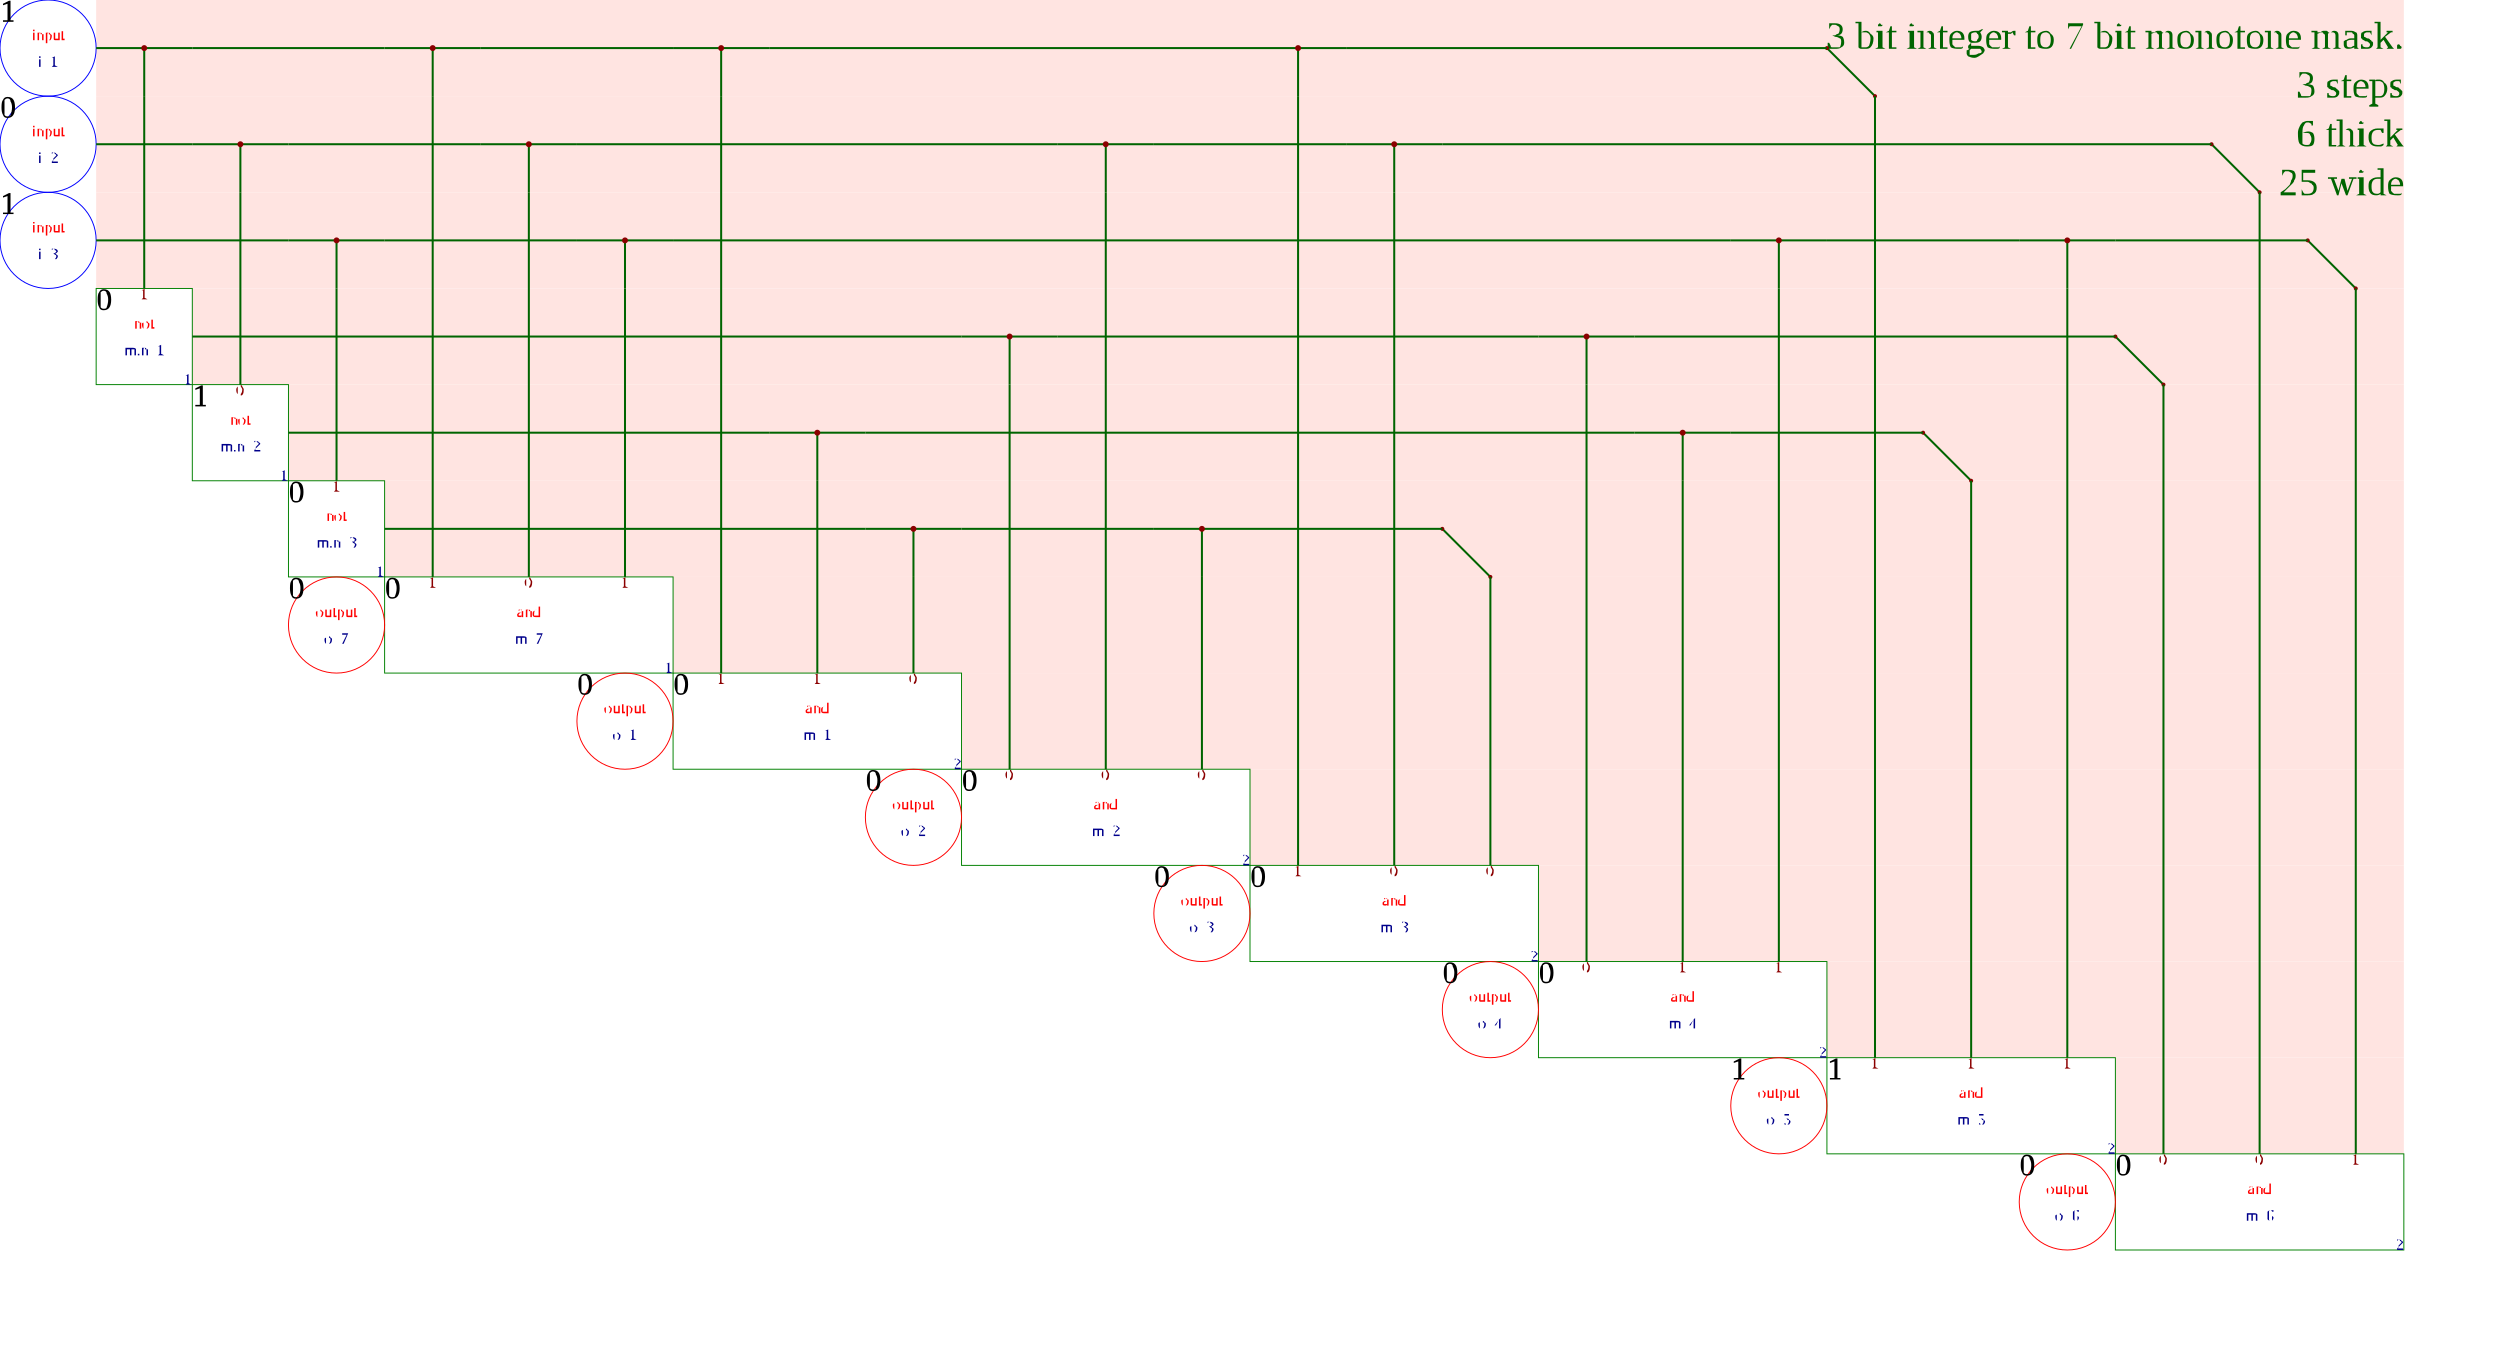
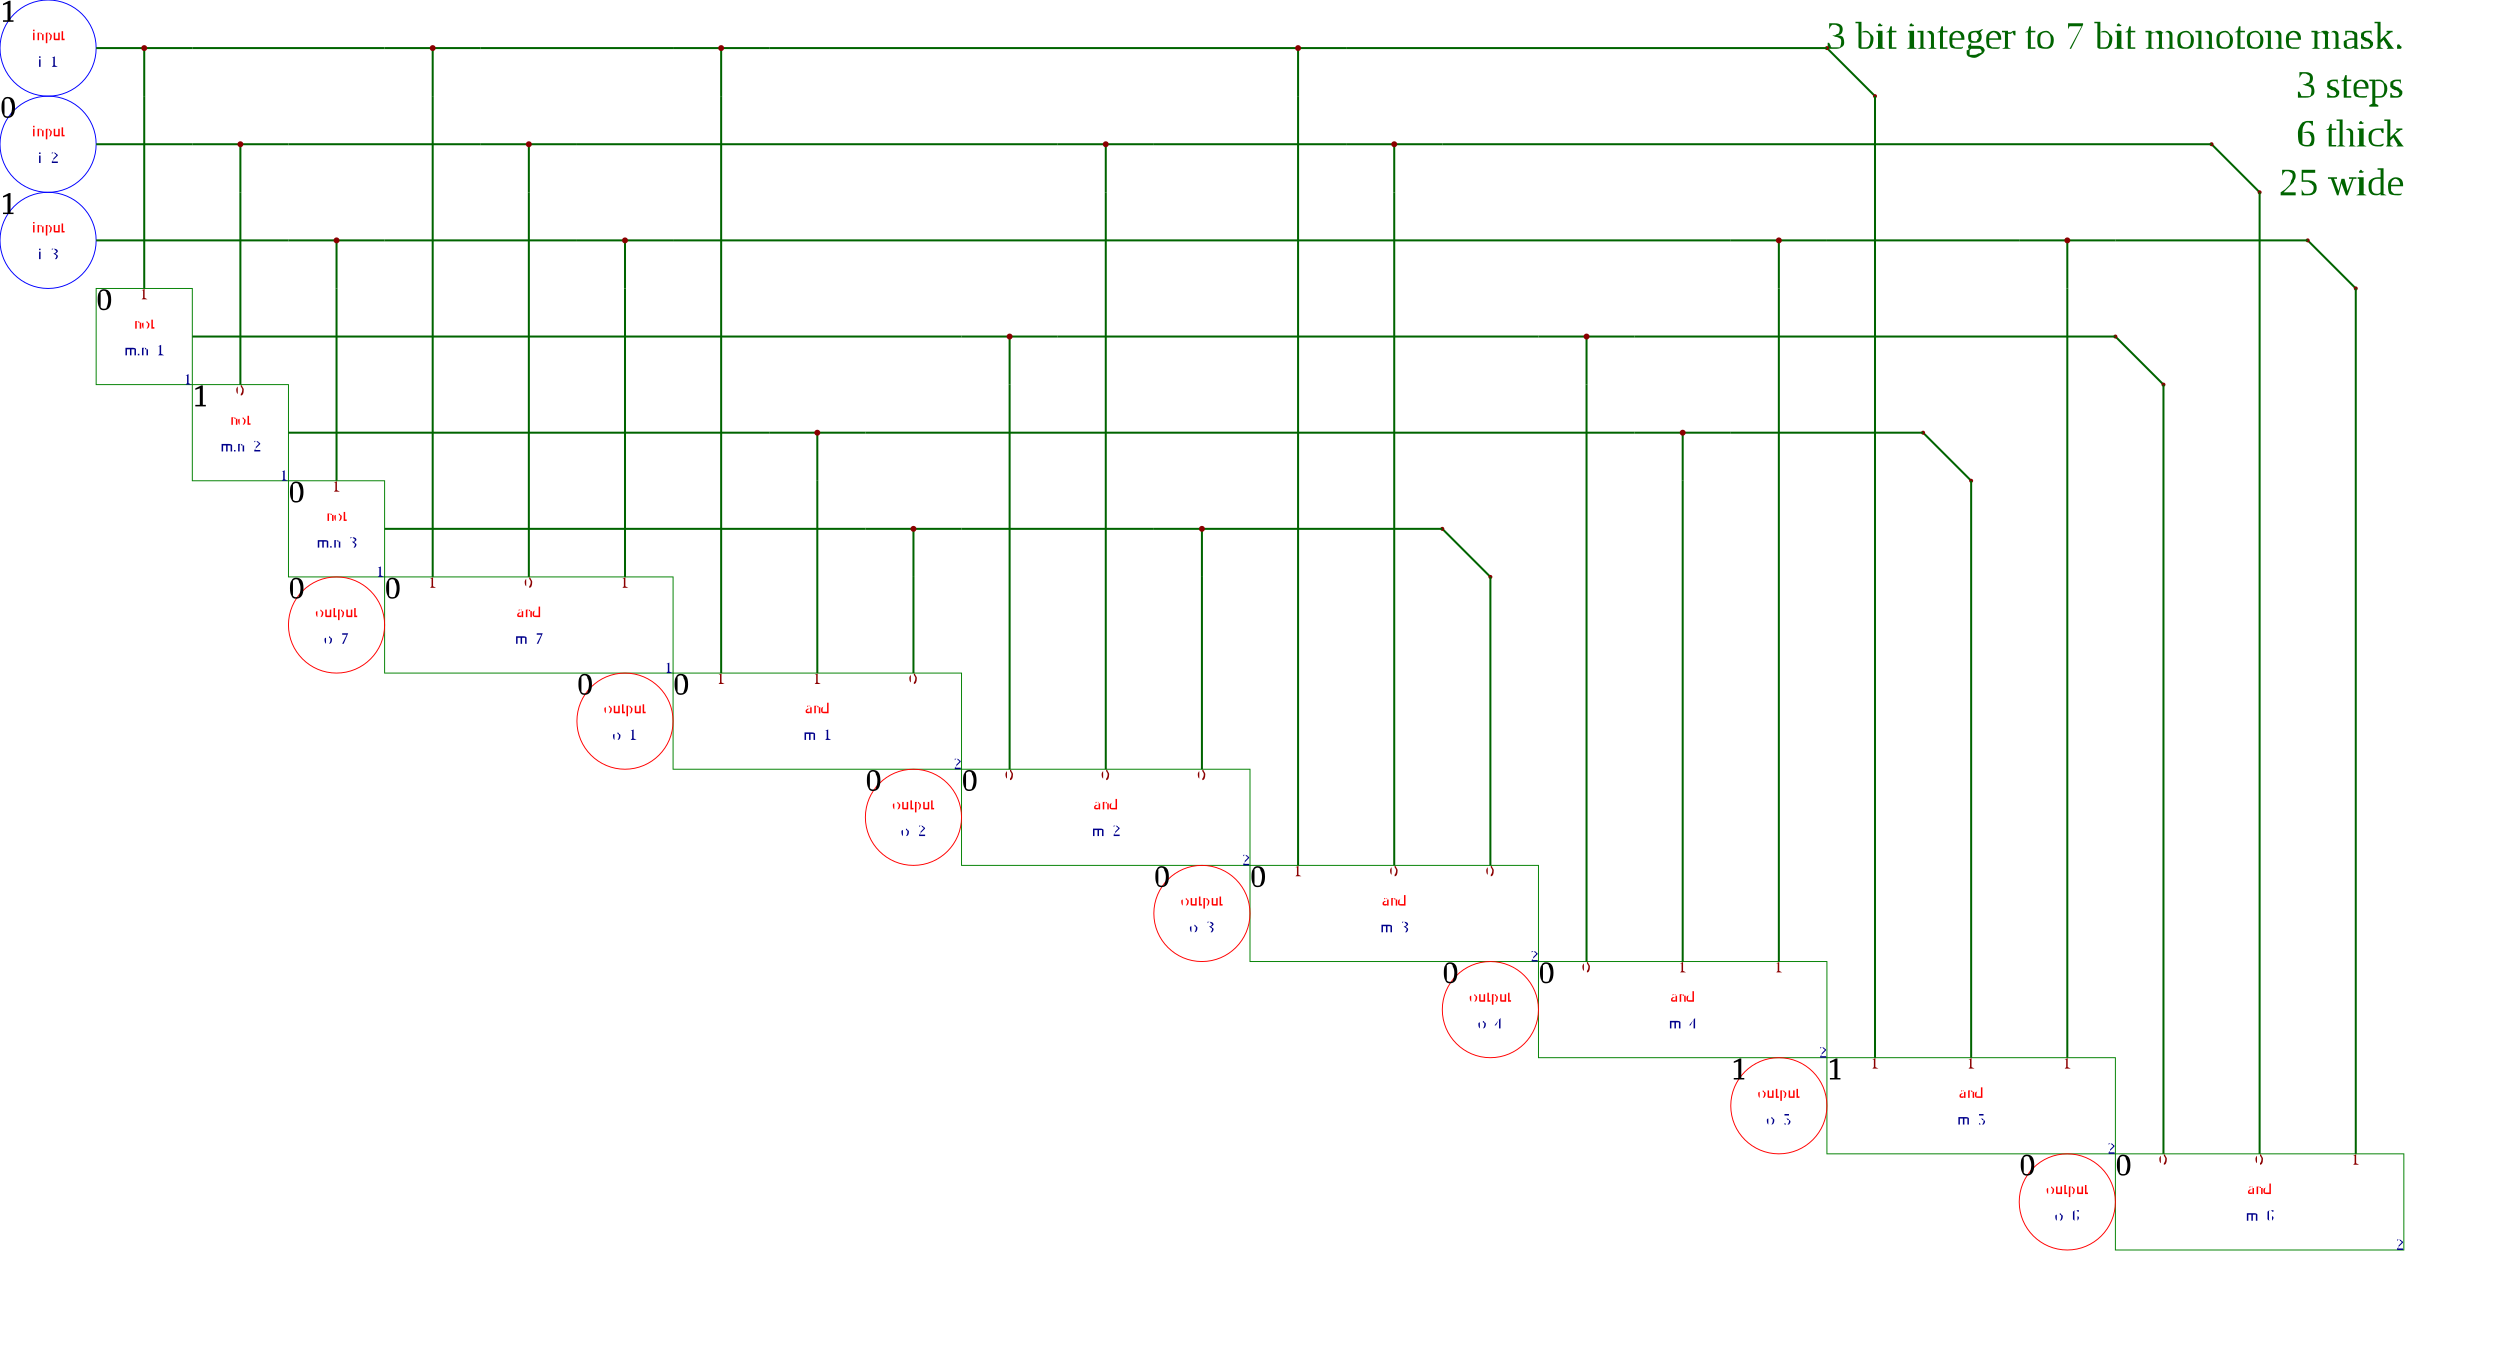
<svg xmlns="http://www.w3.org/2000/svg" height="100%" viewBox="0 0 26 14" width="100%">
-   <rect fill="mistyrose" font-size="0.167" height="1" stroke="transparent" stroke-width="0.01" width="24" x="1" y="0" />
-   <rect fill="mistyrose" font-size="0.167" height="1" stroke="transparent" stroke-width="0.01" width="24" x="1" y="1" />
-   <rect fill="mistyrose" font-size="0.167" height="1" stroke="transparent" stroke-width="0.01" width="24" x="1" y="2" />
-   <rect fill="mistyrose" font-size="0.167" height="1" stroke="transparent" stroke-width="0.01" width="23" x="2" y="3" />
-   <rect fill="mistyrose" font-size="0.167" height="1" stroke="transparent" stroke-width="0.01" width="22" x="3" y="4" />
-   <rect fill="mistyrose" font-size="0.167" height="1" stroke="transparent" stroke-width="0.01" width="21" x="4" y="5" />
-   <rect fill="mistyrose" font-size="0.167" height="1" stroke="transparent" stroke-width="0.01" width="18" x="7" y="6" />
-   <rect fill="mistyrose" font-size="0.167" height="1" stroke="transparent" stroke-width="0.01" width="15" x="10" y="7" />
-   <rect fill="mistyrose" font-size="0.167" height="1" stroke="transparent" stroke-width="0.01" width="12" x="13" y="8" />
-   <rect fill="mistyrose" font-size="0.167" height="1" stroke="transparent" stroke-width="0.01" width="9" x="16" y="9" />
-   <rect fill="mistyrose" font-size="0.167" height="1" stroke="transparent" stroke-width="0.01" width="6" x="19" y="10" />
-   <rect fill="mistyrose" font-size="0.167" height="1" stroke="transparent" stroke-width="0.01" width="3" x="22" y="11" />
  <text fill="darkGreen" font-size="0.406" stroke-width="0.025" text-anchor="end" x="25" y="0.508">3 bit integer to 7 bit monotone mask.
</text>
  <text fill="darkGreen" font-size="0.406" stroke-width="0.025" text-anchor="end" x="25" y="1.016">3 steps</text>
  <text fill="darkGreen" font-size="0.406" stroke-width="0.025" text-anchor="end" x="25" y="1.523">6 thick</text>
  <text fill="darkGreen" font-size="0.406" stroke-width="0.025" text-anchor="end" x="25" y="2.031">25 wide</text>
  <circle cx="0.5" cy="0.5" fill="transparent" font-size="0.167" r="0.5" stroke="blue" stroke-width="0.01" />
  <text dominant-baseline="hanging" fill="black" font-size="0.333" stroke-width="0.021" text-anchor="start" x="0" y="0">1</text>
  <text dominant-baseline="auto" fill="red" font-size="0.167" stroke-width="0.01" text-anchor="middle" x="0.5" y="0.417">input</text>
  <text dominant-baseline="hanging" fill="darkblue" font-size="0.167" stroke-width="0.01" text-anchor="middle" x="0.5" y="0.583">i_1</text>
  <circle cx="0.5" cy="1.5" fill="transparent" font-size="0.167" r="0.5" stroke="blue" stroke-width="0.01" />
  <text dominant-baseline="hanging" fill="black" font-size="0.333" stroke-width="0.021" text-anchor="start" x="0" y="1">0</text>
  <text dominant-baseline="auto" fill="red" font-size="0.167" stroke-width="0.01" text-anchor="middle" x="0.5" y="1.417">input</text>
  <text dominant-baseline="hanging" fill="darkblue" font-size="0.167" stroke-width="0.01" text-anchor="middle" x="0.5" y="1.583">i_2</text>
  <circle cx="0.5" cy="2.5" fill="transparent" font-size="0.167" r="0.5" stroke="blue" stroke-width="0.01" />
  <text dominant-baseline="hanging" fill="black" font-size="0.333" stroke-width="0.021" text-anchor="start" x="0" y="2">1</text>
  <text dominant-baseline="auto" fill="red" font-size="0.167" stroke-width="0.01" text-anchor="middle" x="0.5" y="2.417">input</text>
  <text dominant-baseline="hanging" fill="darkblue" font-size="0.167" stroke-width="0.01" text-anchor="middle" x="0.5" y="2.583">i_3</text>
  <rect fill="transparent" font-size="0.167" height="1" stroke="green" stroke-width="0.01" width="1" x="1" y="3" />
  <text dominant-baseline="hanging" fill="black" font-size="0.333" stroke-width="0.021" text-anchor="start" x="1" y="3">0</text>
  <text fill="darkBlue" font-size="0.167" stroke-width="0.01" text-anchor="end" x="2" y="4">1</text>
  <text dominant-baseline="auto" fill="red" font-size="0.167" stroke-width="0.01" text-anchor="middle" x="1.5" y="3.417">not</text>
  <text dominant-baseline="hanging" fill="darkblue" font-size="0.167" stroke-width="0.01" text-anchor="middle" x="1.5" y="3.583">m.n_1</text>
  <text dominant-baseline="hanging" fill="darkRed" font-size="0.167" stroke-width="0.01" text-anchor="middle" x="1.5" y="3">1</text>
  <rect fill="transparent" font-size="0.167" height="1" stroke="green" stroke-width="0.01" width="1" x="2" y="4" />
  <text dominant-baseline="hanging" fill="black" font-size="0.333" stroke-width="0.021" text-anchor="start" x="2" y="4">1</text>
  <text fill="darkBlue" font-size="0.167" stroke-width="0.01" text-anchor="end" x="3" y="5">1</text>
  <text dominant-baseline="auto" fill="red" font-size="0.167" stroke-width="0.01" text-anchor="middle" x="2.5" y="4.417">not</text>
  <text dominant-baseline="hanging" fill="darkblue" font-size="0.167" stroke-width="0.01" text-anchor="middle" x="2.5" y="4.583">m.n_2</text>
  <text dominant-baseline="hanging" fill="darkRed" font-size="0.167" stroke-width="0.01" text-anchor="middle" x="2.5" y="4">0</text>
  <rect fill="transparent" font-size="0.167" height="1" stroke="green" stroke-width="0.01" width="1" x="3" y="5" />
  <text dominant-baseline="hanging" fill="black" font-size="0.333" stroke-width="0.021" text-anchor="start" x="3" y="5">0</text>
  <text fill="darkBlue" font-size="0.167" stroke-width="0.01" text-anchor="end" x="4" y="6">1</text>
  <text dominant-baseline="auto" fill="red" font-size="0.167" stroke-width="0.01" text-anchor="middle" x="3.5" y="5.417">not</text>
  <text dominant-baseline="hanging" fill="darkblue" font-size="0.167" stroke-width="0.01" text-anchor="middle" x="3.5" y="5.583">m.n_3</text>
  <text dominant-baseline="hanging" fill="darkRed" font-size="0.167" stroke-width="0.01" text-anchor="middle" x="3.5" y="5">1</text>
  <rect fill="transparent" font-size="0.167" height="1" stroke="green" stroke-width="0.01" width="3" x="4" y="6" />
  <text dominant-baseline="hanging" fill="black" font-size="0.333" stroke-width="0.021" text-anchor="start" x="4" y="6">0</text>
  <text fill="darkBlue" font-size="0.167" stroke-width="0.01" text-anchor="end" x="7" y="7">1</text>
  <text dominant-baseline="auto" fill="red" font-size="0.167" stroke-width="0.01" text-anchor="middle" x="5.5" y="6.417">and</text>
  <text dominant-baseline="hanging" fill="darkblue" font-size="0.167" stroke-width="0.01" text-anchor="middle" x="5.5" y="6.583">m_7</text>
  <text dominant-baseline="hanging" fill="darkRed" font-size="0.167" stroke-width="0.01" text-anchor="middle" x="4.5" y="6">1</text>
  <text dominant-baseline="hanging" fill="darkRed" font-size="0.167" stroke-width="0.01" text-anchor="middle" x="5.5" y="6">0</text>
  <text dominant-baseline="hanging" fill="darkRed" font-size="0.167" stroke-width="0.01" text-anchor="middle" x="6.5" y="6">1</text>
  <rect fill="transparent" font-size="0.167" height="1" stroke="green" stroke-width="0.01" width="3" x="7" y="7" />
  <text dominant-baseline="hanging" fill="black" font-size="0.333" stroke-width="0.021" text-anchor="start" x="7" y="7">0</text>
  <text fill="darkBlue" font-size="0.167" stroke-width="0.01" text-anchor="end" x="10" y="8">2</text>
  <text dominant-baseline="auto" fill="red" font-size="0.167" stroke-width="0.01" text-anchor="middle" x="8.5" y="7.417">and</text>
  <text dominant-baseline="hanging" fill="darkblue" font-size="0.167" stroke-width="0.01" text-anchor="middle" x="8.5" y="7.583">m_1</text>
  <text dominant-baseline="hanging" fill="darkRed" font-size="0.167" stroke-width="0.01" text-anchor="middle" x="7.5" y="7">1</text>
  <text dominant-baseline="hanging" fill="darkRed" font-size="0.167" stroke-width="0.01" text-anchor="middle" x="8.5" y="7">1</text>
  <text dominant-baseline="hanging" fill="darkRed" font-size="0.167" stroke-width="0.01" text-anchor="middle" x="9.5" y="7">0</text>
  <rect fill="transparent" font-size="0.167" height="1" stroke="green" stroke-width="0.01" width="3" x="10" y="8" />
  <text dominant-baseline="hanging" fill="black" font-size="0.333" stroke-width="0.021" text-anchor="start" x="10" y="8">0</text>
  <text fill="darkBlue" font-size="0.167" stroke-width="0.01" text-anchor="end" x="13" y="9">2</text>
  <text dominant-baseline="auto" fill="red" font-size="0.167" stroke-width="0.01" text-anchor="middle" x="11.5" y="8.417">and</text>
  <text dominant-baseline="hanging" fill="darkblue" font-size="0.167" stroke-width="0.01" text-anchor="middle" x="11.5" y="8.583">m_2</text>
  <text dominant-baseline="hanging" fill="darkRed" font-size="0.167" stroke-width="0.01" text-anchor="middle" x="10.5" y="8">0</text>
  <text dominant-baseline="hanging" fill="darkRed" font-size="0.167" stroke-width="0.01" text-anchor="middle" x="11.5" y="8">0</text>
  <text dominant-baseline="hanging" fill="darkRed" font-size="0.167" stroke-width="0.01" text-anchor="middle" x="12.5" y="8">0</text>
  <rect fill="transparent" font-size="0.167" height="1" stroke="green" stroke-width="0.01" width="3" x="13" y="9" />
  <text dominant-baseline="hanging" fill="black" font-size="0.333" stroke-width="0.021" text-anchor="start" x="13" y="9">0</text>
  <text fill="darkBlue" font-size="0.167" stroke-width="0.01" text-anchor="end" x="16" y="10">2</text>
  <text dominant-baseline="auto" fill="red" font-size="0.167" stroke-width="0.01" text-anchor="middle" x="14.5" y="9.417">and</text>
  <text dominant-baseline="hanging" fill="darkblue" font-size="0.167" stroke-width="0.01" text-anchor="middle" x="14.5" y="9.583">m_3</text>
  <text dominant-baseline="hanging" fill="darkRed" font-size="0.167" stroke-width="0.01" text-anchor="middle" x="13.5" y="9">1</text>
  <text dominant-baseline="hanging" fill="darkRed" font-size="0.167" stroke-width="0.01" text-anchor="middle" x="14.5" y="9">0</text>
  <text dominant-baseline="hanging" fill="darkRed" font-size="0.167" stroke-width="0.01" text-anchor="middle" x="15.5" y="9">0</text>
  <rect fill="transparent" font-size="0.167" height="1" stroke="green" stroke-width="0.01" width="3" x="16" y="10" />
  <text dominant-baseline="hanging" fill="black" font-size="0.333" stroke-width="0.021" text-anchor="start" x="16" y="10">0</text>
  <text fill="darkBlue" font-size="0.167" stroke-width="0.01" text-anchor="end" x="19" y="11">2</text>
  <text dominant-baseline="auto" fill="red" font-size="0.167" stroke-width="0.01" text-anchor="middle" x="17.5" y="10.417">and</text>
  <text dominant-baseline="hanging" fill="darkblue" font-size="0.167" stroke-width="0.01" text-anchor="middle" x="17.5" y="10.583">m_4</text>
  <text dominant-baseline="hanging" fill="darkRed" font-size="0.167" stroke-width="0.01" text-anchor="middle" x="16.5" y="10">0</text>
  <text dominant-baseline="hanging" fill="darkRed" font-size="0.167" stroke-width="0.01" text-anchor="middle" x="17.5" y="10">1</text>
  <text dominant-baseline="hanging" fill="darkRed" font-size="0.167" stroke-width="0.01" text-anchor="middle" x="18.5" y="10">1</text>
  <rect fill="transparent" font-size="0.167" height="1" stroke="green" stroke-width="0.01" width="3" x="19" y="11" />
  <text dominant-baseline="hanging" fill="black" font-size="0.333" stroke-width="0.021" text-anchor="start" x="19" y="11">1</text>
  <text fill="darkBlue" font-size="0.167" stroke-width="0.01" text-anchor="end" x="22" y="12">2</text>
  <text dominant-baseline="auto" fill="red" font-size="0.167" stroke-width="0.01" text-anchor="middle" x="20.5" y="11.417">and</text>
  <text dominant-baseline="hanging" fill="darkblue" font-size="0.167" stroke-width="0.01" text-anchor="middle" x="20.5" y="11.583">m_5</text>
  <text dominant-baseline="hanging" fill="darkRed" font-size="0.167" stroke-width="0.01" text-anchor="middle" x="19.5" y="11">1</text>
  <text dominant-baseline="hanging" fill="darkRed" font-size="0.167" stroke-width="0.01" text-anchor="middle" x="20.5" y="11">1</text>
  <text dominant-baseline="hanging" fill="darkRed" font-size="0.167" stroke-width="0.01" text-anchor="middle" x="21.5" y="11">1</text>
  <rect fill="transparent" font-size="0.167" height="1" stroke="green" stroke-width="0.01" width="3" x="22" y="12" />
  <text dominant-baseline="hanging" fill="black" font-size="0.333" stroke-width="0.021" text-anchor="start" x="22" y="12">0</text>
  <text fill="darkBlue" font-size="0.167" stroke-width="0.01" text-anchor="end" x="25" y="13">2</text>
  <text dominant-baseline="auto" fill="red" font-size="0.167" stroke-width="0.01" text-anchor="middle" x="23.5" y="12.417">and</text>
  <text dominant-baseline="hanging" fill="darkblue" font-size="0.167" stroke-width="0.01" text-anchor="middle" x="23.5" y="12.583">m_6</text>
  <text dominant-baseline="hanging" fill="darkRed" font-size="0.167" stroke-width="0.01" text-anchor="middle" x="22.5" y="12">0</text>
  <text dominant-baseline="hanging" fill="darkRed" font-size="0.167" stroke-width="0.01" text-anchor="middle" x="23.5" y="12">0</text>
  <text dominant-baseline="hanging" fill="darkRed" font-size="0.167" stroke-width="0.01" text-anchor="middle" x="24.5" y="12">1</text>
  <circle cx="3.5" cy="6.5" fill="transparent" font-size="0.167" r="0.5" stroke="red" stroke-width="0.01" />
  <text dominant-baseline="hanging" fill="black" font-size="0.333" stroke-width="0.021" text-anchor="start" x="3" y="6">0</text>
  <text dominant-baseline="auto" fill="red" font-size="0.167" stroke-width="0.01" text-anchor="middle" x="3.5" y="6.417">output</text>
  <text dominant-baseline="hanging" fill="darkblue" font-size="0.167" stroke-width="0.01" text-anchor="middle" x="3.5" y="6.583">o_7</text>
  <circle cx="6.5" cy="7.5" fill="transparent" font-size="0.167" r="0.5" stroke="red" stroke-width="0.01" />
  <text dominant-baseline="hanging" fill="black" font-size="0.333" stroke-width="0.021" text-anchor="start" x="6" y="7">0</text>
  <text dominant-baseline="auto" fill="red" font-size="0.167" stroke-width="0.01" text-anchor="middle" x="6.5" y="7.417">output</text>
  <text dominant-baseline="hanging" fill="darkblue" font-size="0.167" stroke-width="0.01" text-anchor="middle" x="6.5" y="7.583">o_1</text>
  <circle cx="9.5" cy="8.5" fill="transparent" font-size="0.167" r="0.5" stroke="red" stroke-width="0.01" />
  <text dominant-baseline="hanging" fill="black" font-size="0.333" stroke-width="0.021" text-anchor="start" x="9" y="8">0</text>
  <text dominant-baseline="auto" fill="red" font-size="0.167" stroke-width="0.01" text-anchor="middle" x="9.5" y="8.417">output</text>
  <text dominant-baseline="hanging" fill="darkblue" font-size="0.167" stroke-width="0.01" text-anchor="middle" x="9.5" y="8.583">o_2</text>
  <circle cx="12.5" cy="9.5" fill="transparent" font-size="0.167" r="0.5" stroke="red" stroke-width="0.01" />
  <text dominant-baseline="hanging" fill="black" font-size="0.333" stroke-width="0.021" text-anchor="start" x="12" y="9">0</text>
  <text dominant-baseline="auto" fill="red" font-size="0.167" stroke-width="0.01" text-anchor="middle" x="12.5" y="9.417">output</text>
  <text dominant-baseline="hanging" fill="darkblue" font-size="0.167" stroke-width="0.01" text-anchor="middle" x="12.5" y="9.583">o_3</text>
  <circle cx="15.5" cy="10.5" fill="transparent" font-size="0.167" r="0.5" stroke="red" stroke-width="0.01" />
  <text dominant-baseline="hanging" fill="black" font-size="0.333" stroke-width="0.021" text-anchor="start" x="15" y="10">0</text>
  <text dominant-baseline="auto" fill="red" font-size="0.167" stroke-width="0.01" text-anchor="middle" x="15.5" y="10.417">output</text>
  <text dominant-baseline="hanging" fill="darkblue" font-size="0.167" stroke-width="0.01" text-anchor="middle" x="15.5" y="10.583">o_4</text>
  <circle cx="18.5" cy="11.5" fill="transparent" font-size="0.167" r="0.5" stroke="red" stroke-width="0.01" />
  <text dominant-baseline="hanging" fill="black" font-size="0.333" stroke-width="0.021" text-anchor="start" x="18" y="11">1</text>
  <text dominant-baseline="auto" fill="red" font-size="0.167" stroke-width="0.01" text-anchor="middle" x="18.5" y="11.417">output</text>
  <text dominant-baseline="hanging" fill="darkblue" font-size="0.167" stroke-width="0.01" text-anchor="middle" x="18.5" y="11.583">o_5</text>
  <circle cx="21.5" cy="12.5" fill="transparent" font-size="0.167" r="0.5" stroke="red" stroke-width="0.01" />
  <text dominant-baseline="hanging" fill="black" font-size="0.333" stroke-width="0.021" text-anchor="start" x="21" y="12">0</text>
  <text dominant-baseline="auto" fill="red" font-size="0.167" stroke-width="0.01" text-anchor="middle" x="21.5" y="12.417">output</text>
  <text dominant-baseline="hanging" fill="darkblue" font-size="0.167" stroke-width="0.01" text-anchor="middle" x="21.5" y="12.583">o_6</text>
  <line fill="transparent" font-size="0.167" stroke="darkgreen" stroke-width="0.021" x1="1" x2="2" y1="0.5" y2="0.5" />
  <line fill="transparent" font-size="0.167" stroke="darkgreen" stroke-width="0.021" x1="1.5" x2="1.5" y1="0.5" y2="1" />
  <circle cx="1.5" cy="0.5" fill="darkRed" font-size="0.167" r="0.031" stroke-width="0.01" />
  <line fill="transparent" font-size="0.167" stroke="darkgreen" stroke-width="0.021" x1="2" x2="3" y1="1.5" y2="1.5" />
  <line fill="transparent" font-size="0.167" stroke="darkgreen" stroke-width="0.021" x1="2.5" x2="2.5" y1="1.5" y2="2" />
  <circle cx="2.5" cy="1.5" fill="darkRed" font-size="0.167" r="0.031" stroke-width="0.01" />
  <line fill="transparent" font-size="0.167" stroke="darkgreen" stroke-width="0.021" x1="3" x2="4" y1="2.5" y2="2.5" />
  <line fill="transparent" font-size="0.167" stroke="darkgreen" stroke-width="0.021" x1="3.5" x2="3.5" y1="2.5" y2="3" />
  <circle cx="3.5" cy="2.5" fill="darkRed" font-size="0.167" r="0.031" stroke-width="0.01" />
  <line fill="transparent" font-size="0.167" stroke="darkgreen" stroke-width="0.021" x1="4" x2="5" y1="0.5" y2="0.5" />
  <line fill="transparent" font-size="0.167" stroke="darkgreen" stroke-width="0.021" x1="4.5" x2="4.5" y1="0.5" y2="1" />
  <circle cx="4.5" cy="0.5" fill="darkRed" font-size="0.167" r="0.031" stroke-width="0.01" />
  <line fill="transparent" font-size="0.167" stroke="darkgreen" stroke-width="0.021" x1="5" x2="6" y1="1.5" y2="1.5" />
  <line fill="transparent" font-size="0.167" stroke="darkgreen" stroke-width="0.021" x1="5.5" x2="5.5" y1="1.5" y2="2" />
  <circle cx="5.5" cy="1.5" fill="darkRed" font-size="0.167" r="0.031" stroke-width="0.01" />
  <line fill="transparent" font-size="0.167" stroke="darkgreen" stroke-width="0.021" x1="6" x2="7" y1="2.5" y2="2.5" />
  <line fill="transparent" font-size="0.167" stroke="darkgreen" stroke-width="0.021" x1="6.5" x2="6.5" y1="2.5" y2="3" />
  <circle cx="6.5" cy="2.5" fill="darkRed" font-size="0.167" r="0.031" stroke-width="0.01" />
  <line fill="transparent" font-size="0.167" stroke="darkgreen" stroke-width="0.021" x1="7" x2="8" y1="0.5" y2="0.5" />
  <line fill="transparent" font-size="0.167" stroke="darkgreen" stroke-width="0.021" x1="7.5" x2="7.5" y1="0.5" y2="1" />
  <circle cx="7.5" cy="0.5" fill="darkRed" font-size="0.167" r="0.031" stroke-width="0.01" />
  <line fill="transparent" font-size="0.167" stroke="darkgreen" stroke-width="0.021" x1="8" x2="9" y1="4.5" y2="4.5" />
  <line fill="transparent" font-size="0.167" stroke="darkgreen" stroke-width="0.021" x1="8.5" x2="8.5" y1="4.5" y2="5" />
  <circle cx="8.5" cy="4.5" fill="darkRed" font-size="0.167" r="0.031" stroke-width="0.01" />
  <line fill="transparent" font-size="0.167" stroke="darkgreen" stroke-width="0.021" x1="9" x2="10" y1="5.5" y2="5.5" />
  <line fill="transparent" font-size="0.167" stroke="darkgreen" stroke-width="0.021" x1="9.5" x2="9.5" y1="5.5" y2="6" />
  <circle cx="9.5" cy="5.5" fill="darkRed" font-size="0.167" r="0.031" stroke-width="0.01" />
  <line fill="transparent" font-size="0.167" stroke="darkgreen" stroke-width="0.021" x1="10" x2="11" y1="3.5" y2="3.5" />
  <line fill="transparent" font-size="0.167" stroke="darkgreen" stroke-width="0.021" x1="10.5" x2="10.5" y1="3.5" y2="4" />
  <circle cx="10.5" cy="3.5" fill="darkRed" font-size="0.167" r="0.031" stroke-width="0.01" />
  <line fill="transparent" font-size="0.167" stroke="darkgreen" stroke-width="0.021" x1="11" x2="12" y1="1.5" y2="1.5" />
  <line fill="transparent" font-size="0.167" stroke="darkgreen" stroke-width="0.021" x1="11.5" x2="11.5" y1="1.5" y2="2" />
  <circle cx="11.5" cy="1.5" fill="darkRed" font-size="0.167" r="0.031" stroke-width="0.01" />
  <line fill="transparent" font-size="0.167" stroke="darkgreen" stroke-width="0.021" x1="12" x2="13" y1="5.5" y2="5.5" />
  <line fill="transparent" font-size="0.167" stroke="darkgreen" stroke-width="0.021" x1="12.5" x2="12.5" y1="5.5" y2="6" />
  <circle cx="12.5" cy="5.5" fill="darkRed" font-size="0.167" r="0.031" stroke-width="0.01" />
  <line fill="transparent" font-size="0.167" stroke="darkgreen" stroke-width="0.021" x1="13" x2="14" y1="0.5" y2="0.5" />
  <line fill="transparent" font-size="0.167" stroke="darkgreen" stroke-width="0.021" x1="13.5" x2="13.5" y1="0.5" y2="1" />
  <circle cx="13.5" cy="0.5" fill="darkRed" font-size="0.167" r="0.031" stroke-width="0.01" />
  <line fill="transparent" font-size="0.167" stroke="darkgreen" stroke-width="0.021" x1="14" x2="15" y1="1.5" y2="1.5" />
  <line fill="transparent" font-size="0.167" stroke="darkgreen" stroke-width="0.021" x1="14.5" x2="14.5" y1="1.5" y2="2" />
  <circle cx="14.5" cy="1.5" fill="darkRed" font-size="0.167" r="0.031" stroke-width="0.01" />
  <line fill="transparent" font-size="0.167" stroke="darkgreen" stroke-width="0.021" x1="15" x2="15.5" y1="5.5" y2="6" />
  <circle cx="15" cy="5.5" fill="darkRed" font-size="0.167" r="0.021" stroke-width="0.01" />
  <circle cx="15.5" cy="6" fill="darkRed" font-size="0.167" r="0.021" stroke-width="0.01" />
  <line fill="transparent" font-size="0.167" stroke="darkgreen" stroke-width="0.021" x1="16" x2="17" y1="3.5" y2="3.5" />
  <line fill="transparent" font-size="0.167" stroke="darkgreen" stroke-width="0.021" x1="16.5" x2="16.5" y1="3.5" y2="4" />
  <circle cx="16.5" cy="3.5" fill="darkRed" font-size="0.167" r="0.031" stroke-width="0.01" />
  <line fill="transparent" font-size="0.167" stroke="darkgreen" stroke-width="0.021" x1="17" x2="18" y1="4.5" y2="4.5" />
  <line fill="transparent" font-size="0.167" stroke="darkgreen" stroke-width="0.021" x1="17.5" x2="17.5" y1="4.5" y2="5" />
  <circle cx="17.5" cy="4.5" fill="darkRed" font-size="0.167" r="0.031" stroke-width="0.01" />
  <line fill="transparent" font-size="0.167" stroke="darkgreen" stroke-width="0.021" x1="18" x2="19" y1="2.5" y2="2.5" />
  <line fill="transparent" font-size="0.167" stroke="darkgreen" stroke-width="0.021" x1="18.5" x2="18.5" y1="2.5" y2="3" />
  <circle cx="18.5" cy="2.5" fill="darkRed" font-size="0.167" r="0.031" stroke-width="0.01" />
  <line fill="transparent" font-size="0.167" stroke="darkgreen" stroke-width="0.021" x1="19" x2="19.5" y1="0.5" y2="1" />
  <circle cx="19" cy="0.5" fill="darkRed" font-size="0.167" r="0.021" stroke-width="0.01" />
  <circle cx="19.5" cy="1" fill="darkRed" font-size="0.167" r="0.021" stroke-width="0.01" />
  <line fill="transparent" font-size="0.167" stroke="darkgreen" stroke-width="0.021" x1="20" x2="20.5" y1="4.5" y2="5" />
  <circle cx="20" cy="4.5" fill="darkRed" font-size="0.167" r="0.021" stroke-width="0.01" />
  <circle cx="20.5" cy="5" fill="darkRed" font-size="0.167" r="0.021" stroke-width="0.01" />
  <line fill="transparent" font-size="0.167" stroke="darkgreen" stroke-width="0.021" x1="21" x2="22" y1="2.5" y2="2.5" />
  <line fill="transparent" font-size="0.167" stroke="darkgreen" stroke-width="0.021" x1="21.5" x2="21.5" y1="2.5" y2="3" />
  <circle cx="21.5" cy="2.5" fill="darkRed" font-size="0.167" r="0.031" stroke-width="0.01" />
  <line fill="transparent" font-size="0.167" stroke="darkgreen" stroke-width="0.021" x1="22" x2="22.5" y1="3.5" y2="4" />
  <circle cx="22" cy="3.5" fill="darkRed" font-size="0.167" r="0.021" stroke-width="0.01" />
  <circle cx="22.5" cy="4" fill="darkRed" font-size="0.167" r="0.021" stroke-width="0.01" />
  <line fill="transparent" font-size="0.167" stroke="darkgreen" stroke-width="0.021" x1="23" x2="23.5" y1="1.5" y2="2" />
  <circle cx="23" cy="1.5" fill="darkRed" font-size="0.167" r="0.021" stroke-width="0.01" />
  <circle cx="23.5" cy="2" fill="darkRed" font-size="0.167" r="0.021" stroke-width="0.01" />
  <line fill="transparent" font-size="0.167" stroke="darkgreen" stroke-width="0.021" x1="24" x2="24.5" y1="2.5" y2="3" />
  <circle cx="24" cy="2.5" fill="darkRed" font-size="0.167" r="0.021" stroke-width="0.01" />
  <circle cx="24.5" cy="3" fill="darkRed" font-size="0.167" r="0.021" stroke-width="0.01" />
  <line fill="transparent" font-size="0.167" stroke="darkgreen" stroke-width="0.021" x1="1" x2="2" y1="1.5" y2="1.5" />
  <line fill="transparent" font-size="0.167" stroke="darkgreen" stroke-width="0.021" x1="1.5" x2="1.5" y1="1" y2="3" />
  <line fill="transparent" font-size="0.167" stroke="darkgreen" stroke-width="0.021" x1="1" x2="3" y1="2.5" y2="2.5" />
  <line fill="transparent" font-size="0.167" stroke="darkgreen" stroke-width="0.021" x1="2" x2="4" y1="0.5" y2="0.5" />
  <line fill="transparent" font-size="0.167" stroke="darkgreen" stroke-width="0.021" x1="2.5" x2="2.5" y1="2" y2="4" />
  <line fill="transparent" font-size="0.167" stroke="darkgreen" stroke-width="0.021" x1="2" x2="10" y1="3.5" y2="3.5" />
  <line fill="transparent" font-size="0.167" stroke="darkgreen" stroke-width="0.021" x1="3" x2="5" y1="1.5" y2="1.5" />
  <line fill="transparent" font-size="0.167" stroke="darkgreen" stroke-width="0.021" x1="3.5" x2="3.5" y1="3" y2="5" />
  <line fill="transparent" font-size="0.167" stroke="darkgreen" stroke-width="0.021" x1="3" x2="8" y1="4.5" y2="4.5" />
  <line fill="transparent" font-size="0.167" stroke="darkgreen" stroke-width="0.021" x1="4.5" x2="4.5" y1="1" y2="6" />
  <line fill="transparent" font-size="0.167" stroke="darkgreen" stroke-width="0.021" x1="4" x2="6" y1="2.5" y2="2.5" />
  <line fill="transparent" font-size="0.167" stroke="darkgreen" stroke-width="0.021" x1="4" x2="9" y1="5.5" y2="5.5" />
  <line fill="transparent" font-size="0.167" stroke="darkgreen" stroke-width="0.021" x1="5" x2="7" y1="0.5" y2="0.5" />
  <line fill="transparent" font-size="0.167" stroke="darkgreen" stroke-width="0.021" x1="5.5" x2="5.5" y1="2" y2="6" />
  <line fill="transparent" font-size="0.167" stroke="darkgreen" stroke-width="0.021" x1="6" x2="11" y1="1.5" y2="1.5" />
  <line fill="transparent" font-size="0.167" stroke="darkgreen" stroke-width="0.021" x1="6.5" x2="6.5" y1="3" y2="6" />
  <line fill="transparent" font-size="0.167" stroke="darkgreen" stroke-width="0.021" x1="7.5" x2="7.5" y1="1" y2="7" />
  <line fill="transparent" font-size="0.167" stroke="darkgreen" stroke-width="0.021" x1="7" x2="18" y1="2.5" y2="2.5" />
  <line fill="transparent" font-size="0.167" stroke="darkgreen" stroke-width="0.021" x1="8" x2="13" y1="0.5" y2="0.5" />
  <line fill="transparent" font-size="0.167" stroke="darkgreen" stroke-width="0.021" x1="8.5" x2="8.5" y1="5" y2="7" />
  <line fill="transparent" font-size="0.167" stroke="darkgreen" stroke-width="0.021" x1="9" x2="17" y1="4.5" y2="4.5" />
  <line fill="transparent" font-size="0.167" stroke="darkgreen" stroke-width="0.021" x1="9.5" x2="9.5" y1="6" y2="7" />
  <line fill="transparent" font-size="0.167" stroke="darkgreen" stroke-width="0.021" x1="10.5" x2="10.5" y1="4" y2="8" />
  <line fill="transparent" font-size="0.167" stroke="darkgreen" stroke-width="0.021" x1="10" x2="12" y1="5.5" y2="5.5" />
  <line fill="transparent" font-size="0.167" stroke="darkgreen" stroke-width="0.021" x1="11.5" x2="11.5" y1="2" y2="8" />
  <line fill="transparent" font-size="0.167" stroke="darkgreen" stroke-width="0.021" x1="11" x2="16" y1="3.5" y2="3.5" />
  <line fill="transparent" font-size="0.167" stroke="darkgreen" stroke-width="0.021" x1="12" x2="14" y1="1.5" y2="1.5" />
  <line fill="transparent" font-size="0.167" stroke="darkgreen" stroke-width="0.021" x1="12.5" x2="12.5" y1="6" y2="8" />
  <line fill="transparent" font-size="0.167" stroke="darkgreen" stroke-width="0.021" x1="13.5" x2="13.5" y1="1" y2="9" />
  <line fill="transparent" font-size="0.167" stroke="darkgreen" stroke-width="0.021" x1="13" x2="15" y1="5.5" y2="5.5" />
  <line fill="transparent" font-size="0.167" stroke="darkgreen" stroke-width="0.021" x1="14" x2="19" y1="0.5" y2="0.5" />
  <line fill="transparent" font-size="0.167" stroke="darkgreen" stroke-width="0.021" x1="14.5" x2="14.5" y1="2" y2="9" />
  <line fill="transparent" font-size="0.167" stroke="darkgreen" stroke-width="0.021" x1="15" x2="23" y1="1.5" y2="1.5" />
  <line fill="transparent" font-size="0.167" stroke="darkgreen" stroke-width="0.021" x1="15.5" x2="15.5" y1="6" y2="9" />
  <line fill="transparent" font-size="0.167" stroke="darkgreen" stroke-width="0.021" x1="16.5" x2="16.5" y1="4" y2="10" />
  <line fill="transparent" font-size="0.167" stroke="darkgreen" stroke-width="0.021" x1="17" x2="22" y1="3.5" y2="3.5" />
  <line fill="transparent" font-size="0.167" stroke="darkgreen" stroke-width="0.021" x1="17.5" x2="17.5" y1="5" y2="10" />
  <line fill="transparent" font-size="0.167" stroke="darkgreen" stroke-width="0.021" x1="18.5" x2="18.5" y1="3" y2="10" />
  <line fill="transparent" font-size="0.167" stroke="darkgreen" stroke-width="0.021" x1="18" x2="20" y1="4.5" y2="4.5" />
  <line fill="transparent" font-size="0.167" stroke="darkgreen" stroke-width="0.021" x1="19.5" x2="19.5" y1="1" y2="11" />
  <line fill="transparent" font-size="0.167" stroke="darkgreen" stroke-width="0.021" x1="19" x2="21" y1="2.5" y2="2.5" />
  <line fill="transparent" font-size="0.167" stroke="darkgreen" stroke-width="0.021" x1="20.5" x2="20.5" y1="5" y2="11" />
  <line fill="transparent" font-size="0.167" stroke="darkgreen" stroke-width="0.021" x1="21.5" x2="21.5" y1="3" y2="11" />
  <line fill="transparent" font-size="0.167" stroke="darkgreen" stroke-width="0.021" x1="22" x2="24" y1="2.5" y2="2.5" />
  <line fill="transparent" font-size="0.167" stroke="darkgreen" stroke-width="0.021" x1="22.5" x2="22.5" y1="4" y2="12" />
  <line fill="transparent" font-size="0.167" stroke="darkgreen" stroke-width="0.021" x1="23.5" x2="23.5" y1="2" y2="12" />
  <line fill="transparent" font-size="0.167" stroke="darkgreen" stroke-width="0.021" x1="24.5" x2="24.5" y1="3" y2="12" />
</svg>
